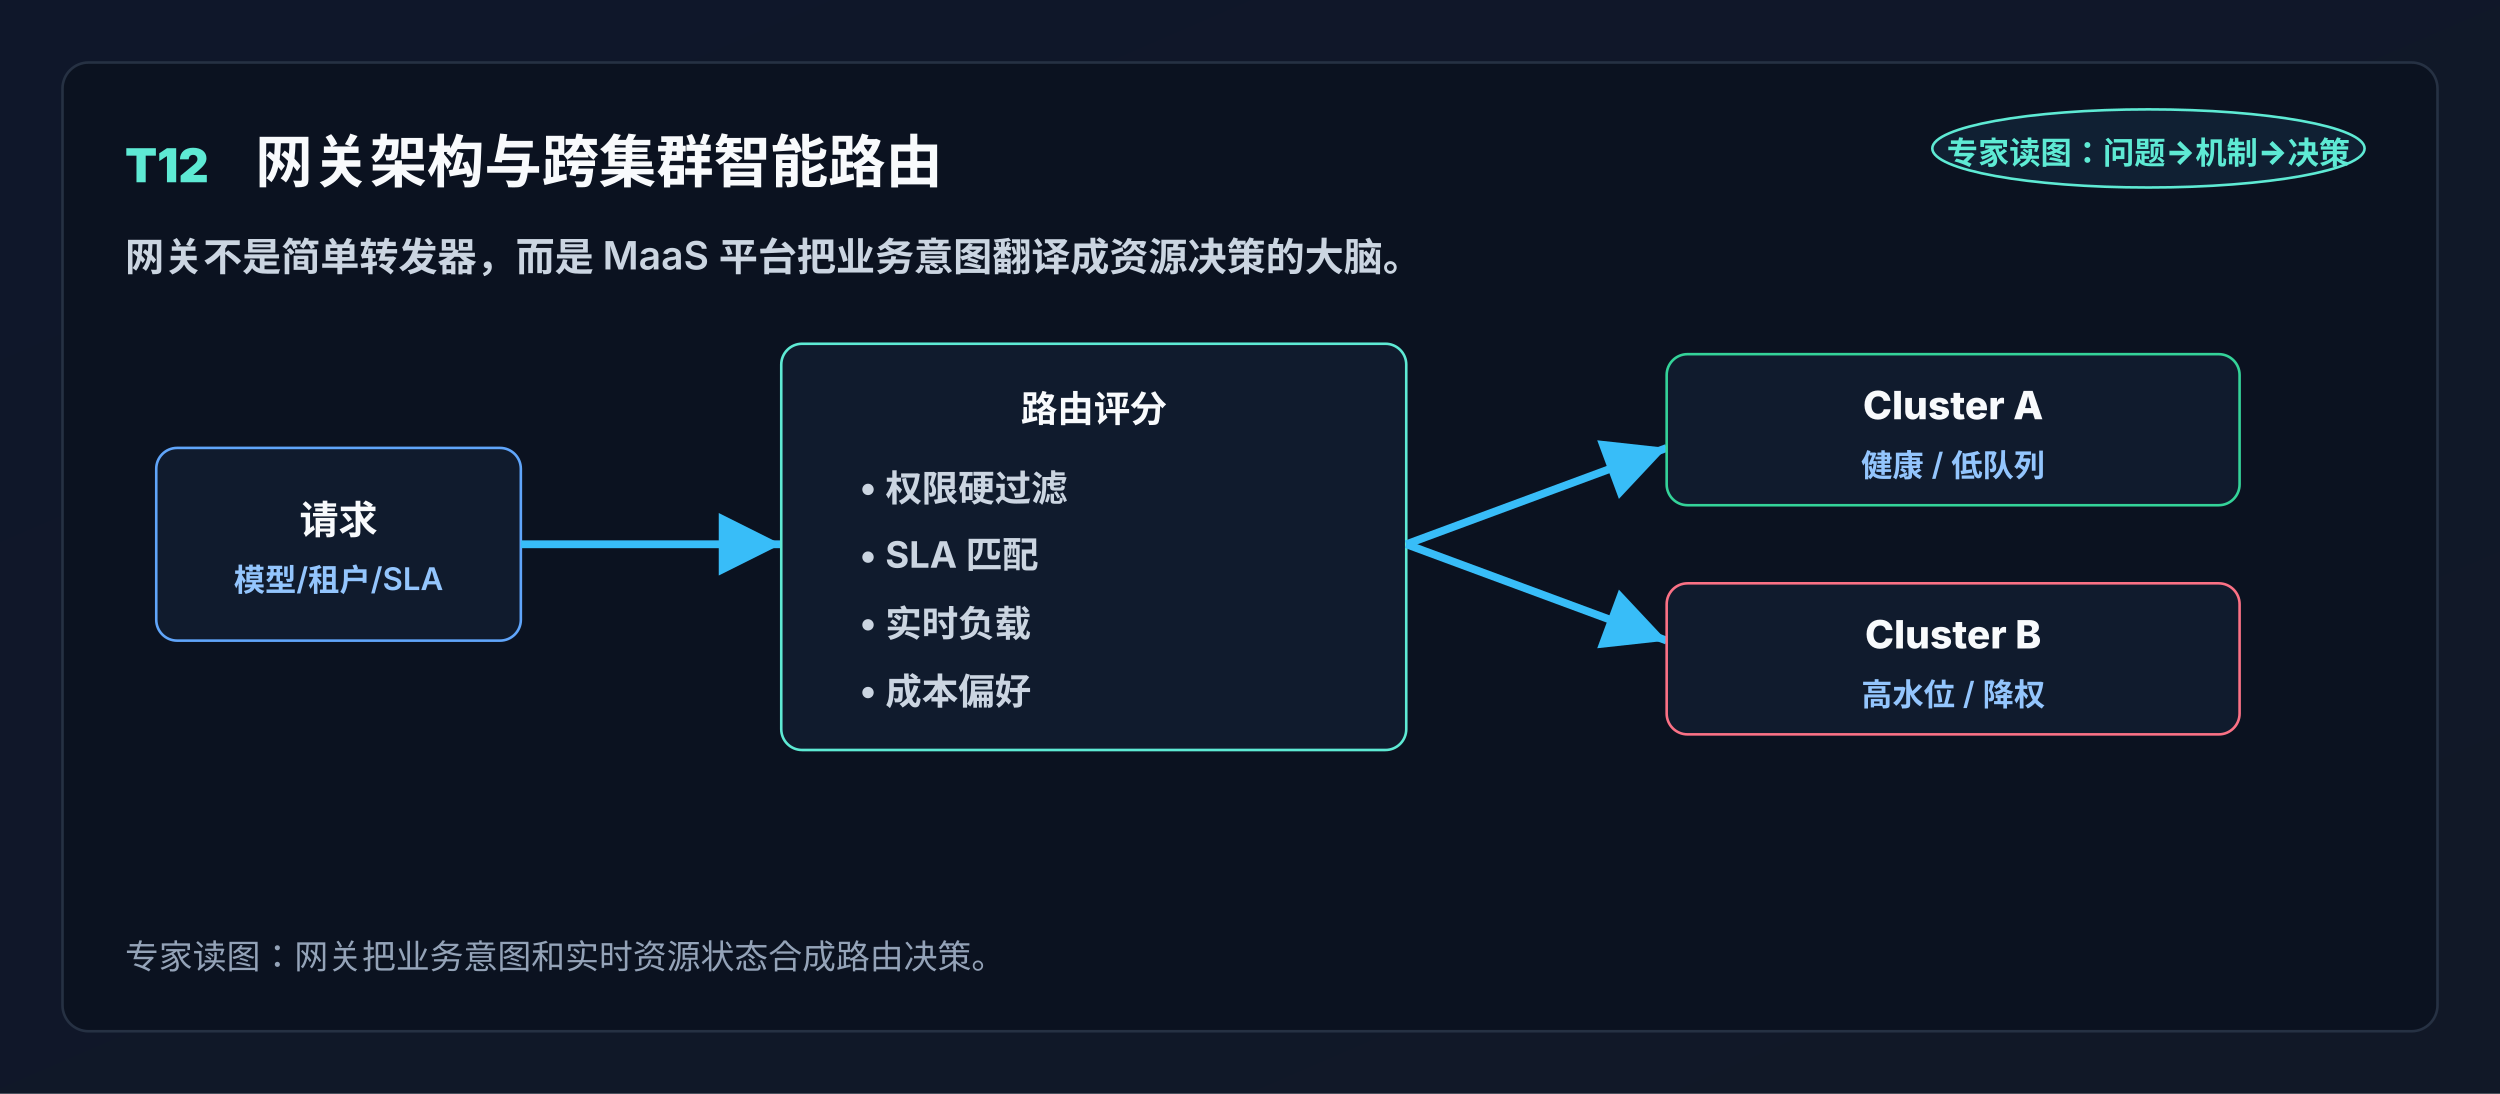
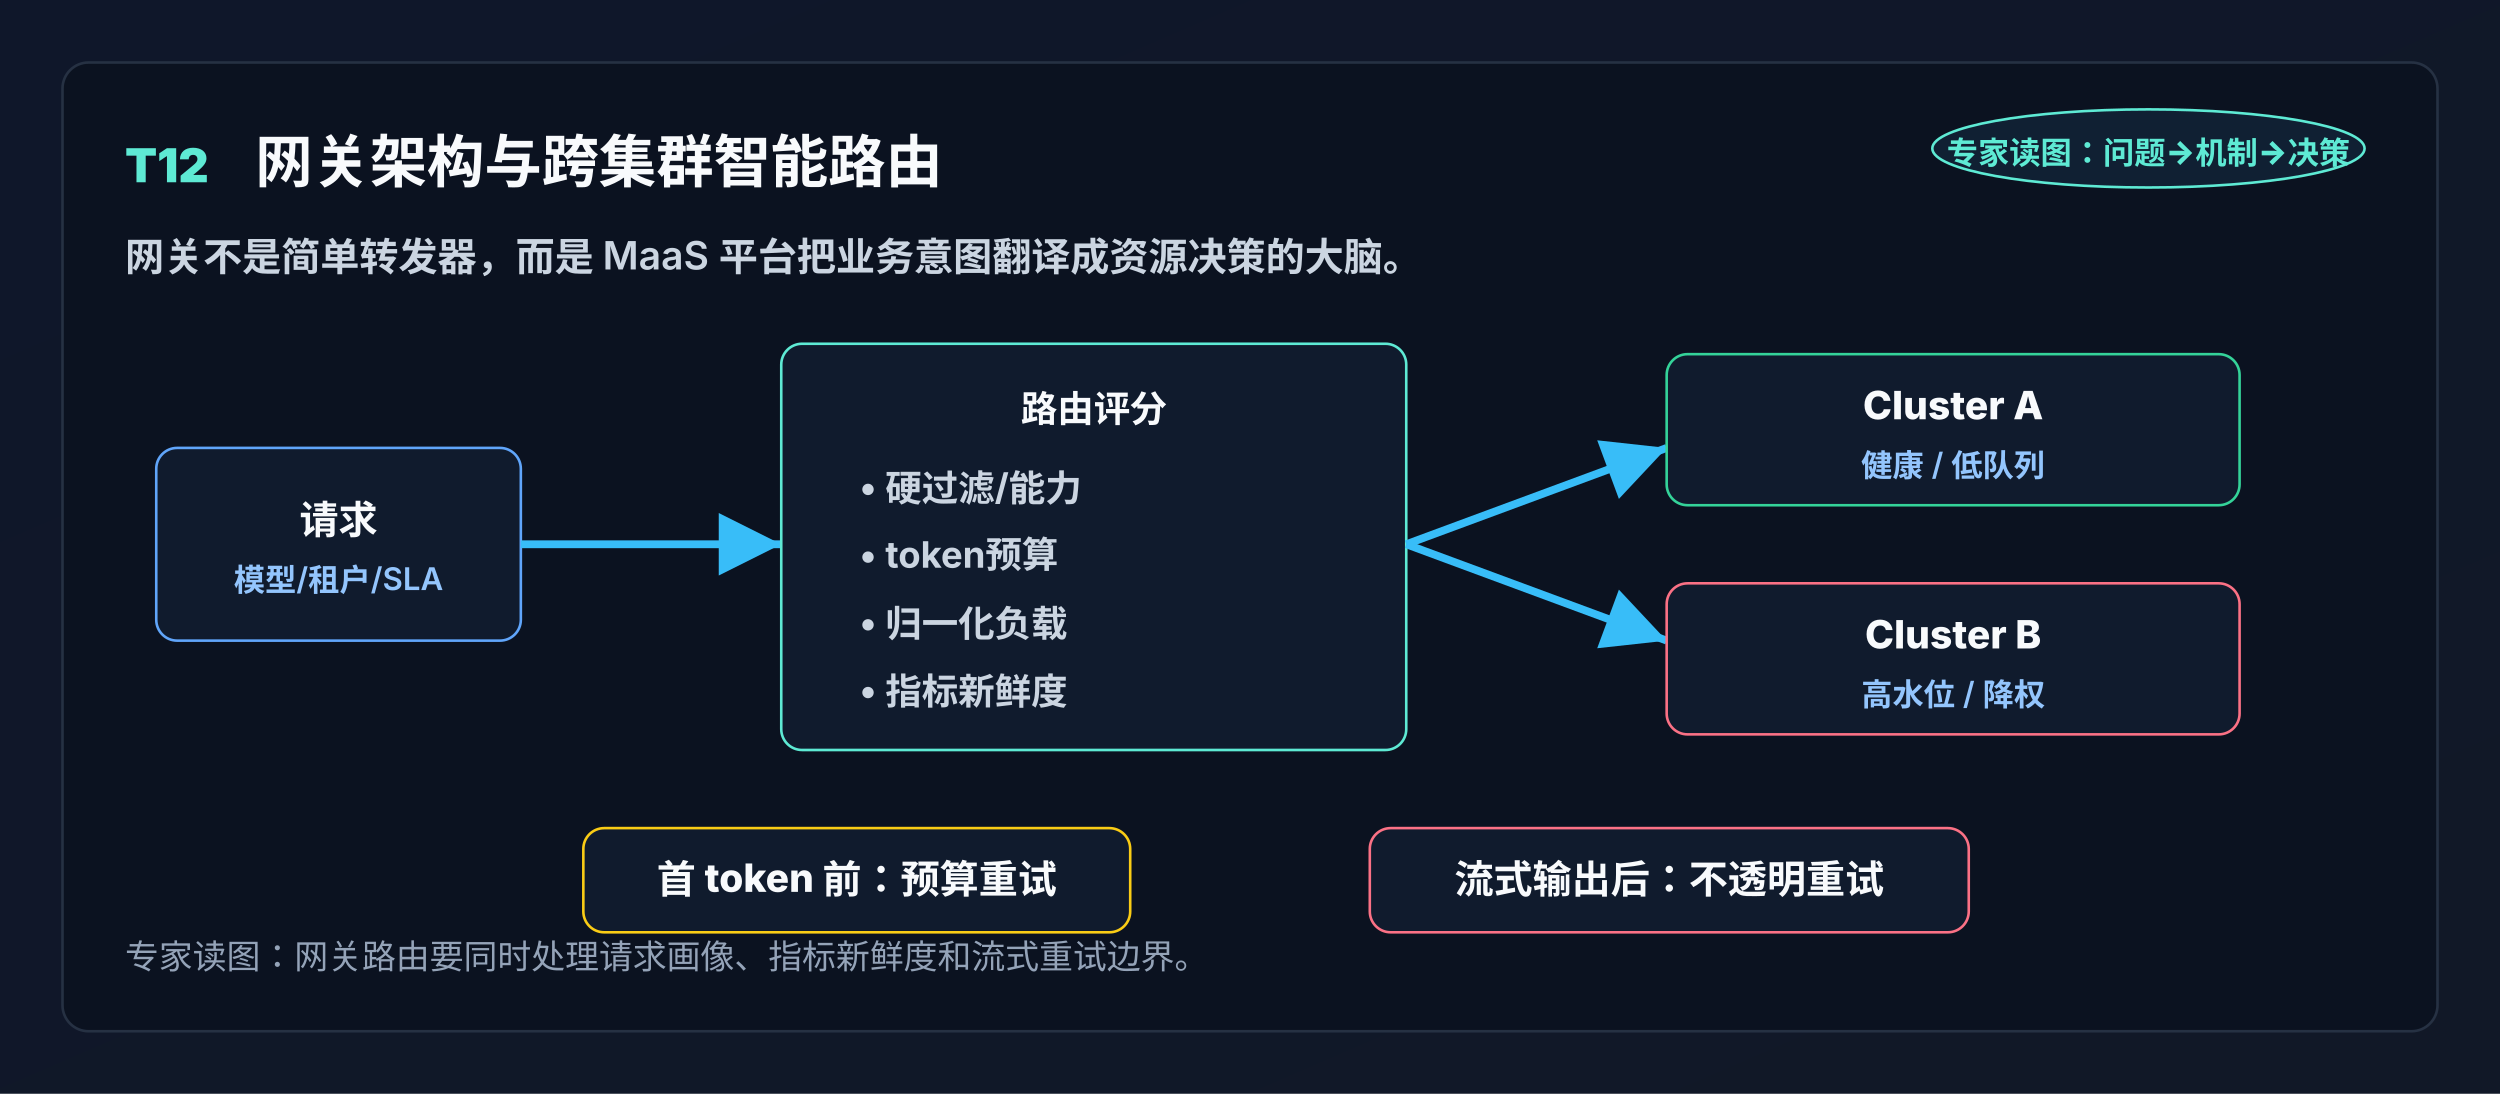
<svg xmlns="http://www.w3.org/2000/svg" width="960" height="420" viewBox="0 0 960 420" role="img" aria-labelledby="title desc">
  <defs>
    <marker id="arrow" markerWidth="12" markerHeight="12" refX="10" refY="6" orient="auto">
      <path d="M2,2 L10,6 L2,10 Z" fill="#38bdf8" />
    </marker>
    <linearGradient id="bg" x1="0" y1="0" x2="1" y2="1">
      <stop offset="0" stop-color="#0f172a" />
      <stop offset="1" stop-color="#111827" />
    </linearGradient>
  </defs>
  <rect width="960" height="420" fill="url(#bg)" />
  <rect x="24" y="24" width="912" height="372" rx="10" fill="#0b1220" stroke="#263143" />
  <text x="48" y="70" text-anchor="start" fill="#5eead4" font-size="18" font-weight="900" font-family="Inter, Microsoft YaHei, Segoe UI, sans-serif">T12</text>
  <text x="98" y="70" text-anchor="start" fill="#f8fafc" font-size="22" font-weight="900" font-family="Inter, Microsoft YaHei, Segoe UI, sans-serif">网关架构与跨集群智能路由</text>
  <text x="48" y="104" text-anchor="start" fill="#cbd5e1" font-size="15" font-weight="600" font-family="Inter, Microsoft YaHei, Segoe UI, sans-serif">网关不是简单转发器，而是 MaaS 平台把业务意图翻译成资源决策的大脑。</text>
  <rect x="742" y="42" width="166" height="30" rx="999" fill="#102033" stroke="#5eead4" opacity="1" />
  <text x="825" y="63" text-anchor="middle" fill="#5eead4" font-size="12" font-weight="900" font-family="Inter, Microsoft YaHei, Segoe UI, sans-serif">专家读图：问题→机制→决策</text>
  <rect x="60" y="172" width="140" height="74" rx="8" fill="#101b2d" stroke="#60a5fa" opacity="1" />
  <text x="130" y="205" text-anchor="middle" fill="#f8fafc" font-size="15" font-weight="800" font-family="Inter, Microsoft YaHei, Segoe UI, sans-serif">请求</text>
  <text x="130" y="227" text-anchor="middle" fill="#93c5fd" font-size="12" font-weight="600" font-family="Inter, Microsoft YaHei, Segoe UI, sans-serif">模型/租户/SLA</text>
  <path d="M 200 209 L 300 209" stroke="#38bdf8" stroke-width="3" marker-end="url(#arrow)" fill="none" />
  <rect x="300" y="132" width="240" height="156" rx="8" fill="#101b2d" stroke="#5eead4" opacity="1" />
  <text x="420" y="162" text-anchor="middle" fill="#f8fafc" font-size="14" font-weight="900" font-family="Inter, Microsoft YaHei, Segoe UI, sans-serif">路由评分</text>
-   <text x="330" y="192" text-anchor="start" fill="#cbd5e1" font-size="14" font-weight="700" font-family="Inter, Microsoft YaHei, Segoe UI, sans-serif">• 权限硬过滤</text>
-   <text x="330" y="218" text-anchor="start" fill="#cbd5e1" font-size="14" font-weight="700" font-family="Inter, Microsoft YaHei, Segoe UI, sans-serif">• SLA 匹配</text>
-   <text x="330" y="244" text-anchor="start" fill="#cbd5e1" font-size="14" font-weight="700" font-family="Inter, Microsoft YaHei, Segoe UI, sans-serif">• 实时负载</text>
-   <text x="330" y="270" text-anchor="start" fill="#cbd5e1" font-size="14" font-weight="700" font-family="Inter, Microsoft YaHei, Segoe UI, sans-serif">• 成本偏好</text>
+   <text x="330" y="192" text-anchor="start" fill="#cbd5e1" font-size="14" font-weight="700" font-family="Inter, Microsoft YaHei, Segoe UI, sans-serif">• 硬过滤/能力</text>
+   <text x="330" y="218" text-anchor="start" fill="#cbd5e1" font-size="14" font-weight="700" font-family="Inter, Microsoft YaHei, Segoe UI, sans-serif">• token预算</text>
+   <text x="330" y="244" text-anchor="start" fill="#cbd5e1" font-size="14" font-weight="700" font-family="Inter, Microsoft YaHei, Segoe UI, sans-serif">• 归一化负载</text>
+   <text x="330" y="270" text-anchor="start" fill="#cbd5e1" font-size="14" font-weight="700" font-family="Inter, Microsoft YaHei, Segoe UI, sans-serif">• 指标新鲜度</text>
  <path d="M 540 209 L 640 172" stroke="#38bdf8" stroke-width="3" marker-end="url(#arrow)" fill="none" />
  <path d="M 540 209 L 640 246" stroke="#38bdf8" stroke-width="3" marker-end="url(#arrow)" fill="none" />
  <rect x="640" y="136" width="220" height="58" rx="8" fill="#101b2d" stroke="#34d399" opacity="1" />
  <text x="750" y="161" text-anchor="middle" fill="#f8fafc" font-size="15" font-weight="800" font-family="Inter, Microsoft YaHei, Segoe UI, sans-serif">Cluster A</text>
  <text x="750" y="183" text-anchor="middle" fill="#93c5fd" font-size="12" font-weight="600" font-family="Inter, Microsoft YaHei, Segoe UI, sans-serif">健康 / 低队列</text>
  <rect x="640" y="224" width="220" height="58" rx="8" fill="#101b2d" stroke="#fb7185" opacity="1" />
  <text x="750" y="249" text-anchor="middle" fill="#f8fafc" font-size="15" font-weight="800" font-family="Inter, Microsoft YaHei, Segoe UI, sans-serif">Cluster B</text>
  <text x="750" y="271" text-anchor="middle" fill="#93c5fd" font-size="12" font-weight="600" font-family="Inter, Microsoft YaHei, Segoe UI, sans-serif">高水位 / 降权</text>
-   <text x="48" y="372" text-anchor="start" fill="#94a3b8" font-size="13" font-weight="500" font-family="Inter, Microsoft YaHei, Segoe UI, sans-serif">专家读图：网关把业务意图和实时资源状态合成路由决策。</text>
+   <rect x="224" y="318" width="210" height="40" rx="8" fill="#101b2d" stroke="#facc15" opacity="1" />
+   <text x="329" y="343" text-anchor="middle" fill="#f8fafc" font-size="15" font-weight="800" font-family="Inter, Microsoft YaHei, Segoe UI, sans-serif">首 token 前：预算重试</text>
+   <rect x="526" y="318" width="230" height="40" rx="8" fill="#101b2d" stroke="#fb7185" opacity="1" />
+   <text x="641" y="343" text-anchor="middle" fill="#f8fafc" font-size="15" font-weight="800" font-family="Inter, Microsoft YaHei, Segoe UI, sans-serif">流式输出后：不透明重试</text>
+   <text x="48" y="372" text-anchor="start" fill="#94a3b8" font-size="13" font-weight="500" font-family="Inter, Microsoft YaHei, Segoe UI, sans-serif">专家读图：网关路由要同时处理请求画像、指标新鲜度和流式重试边界。</text>
</svg>
